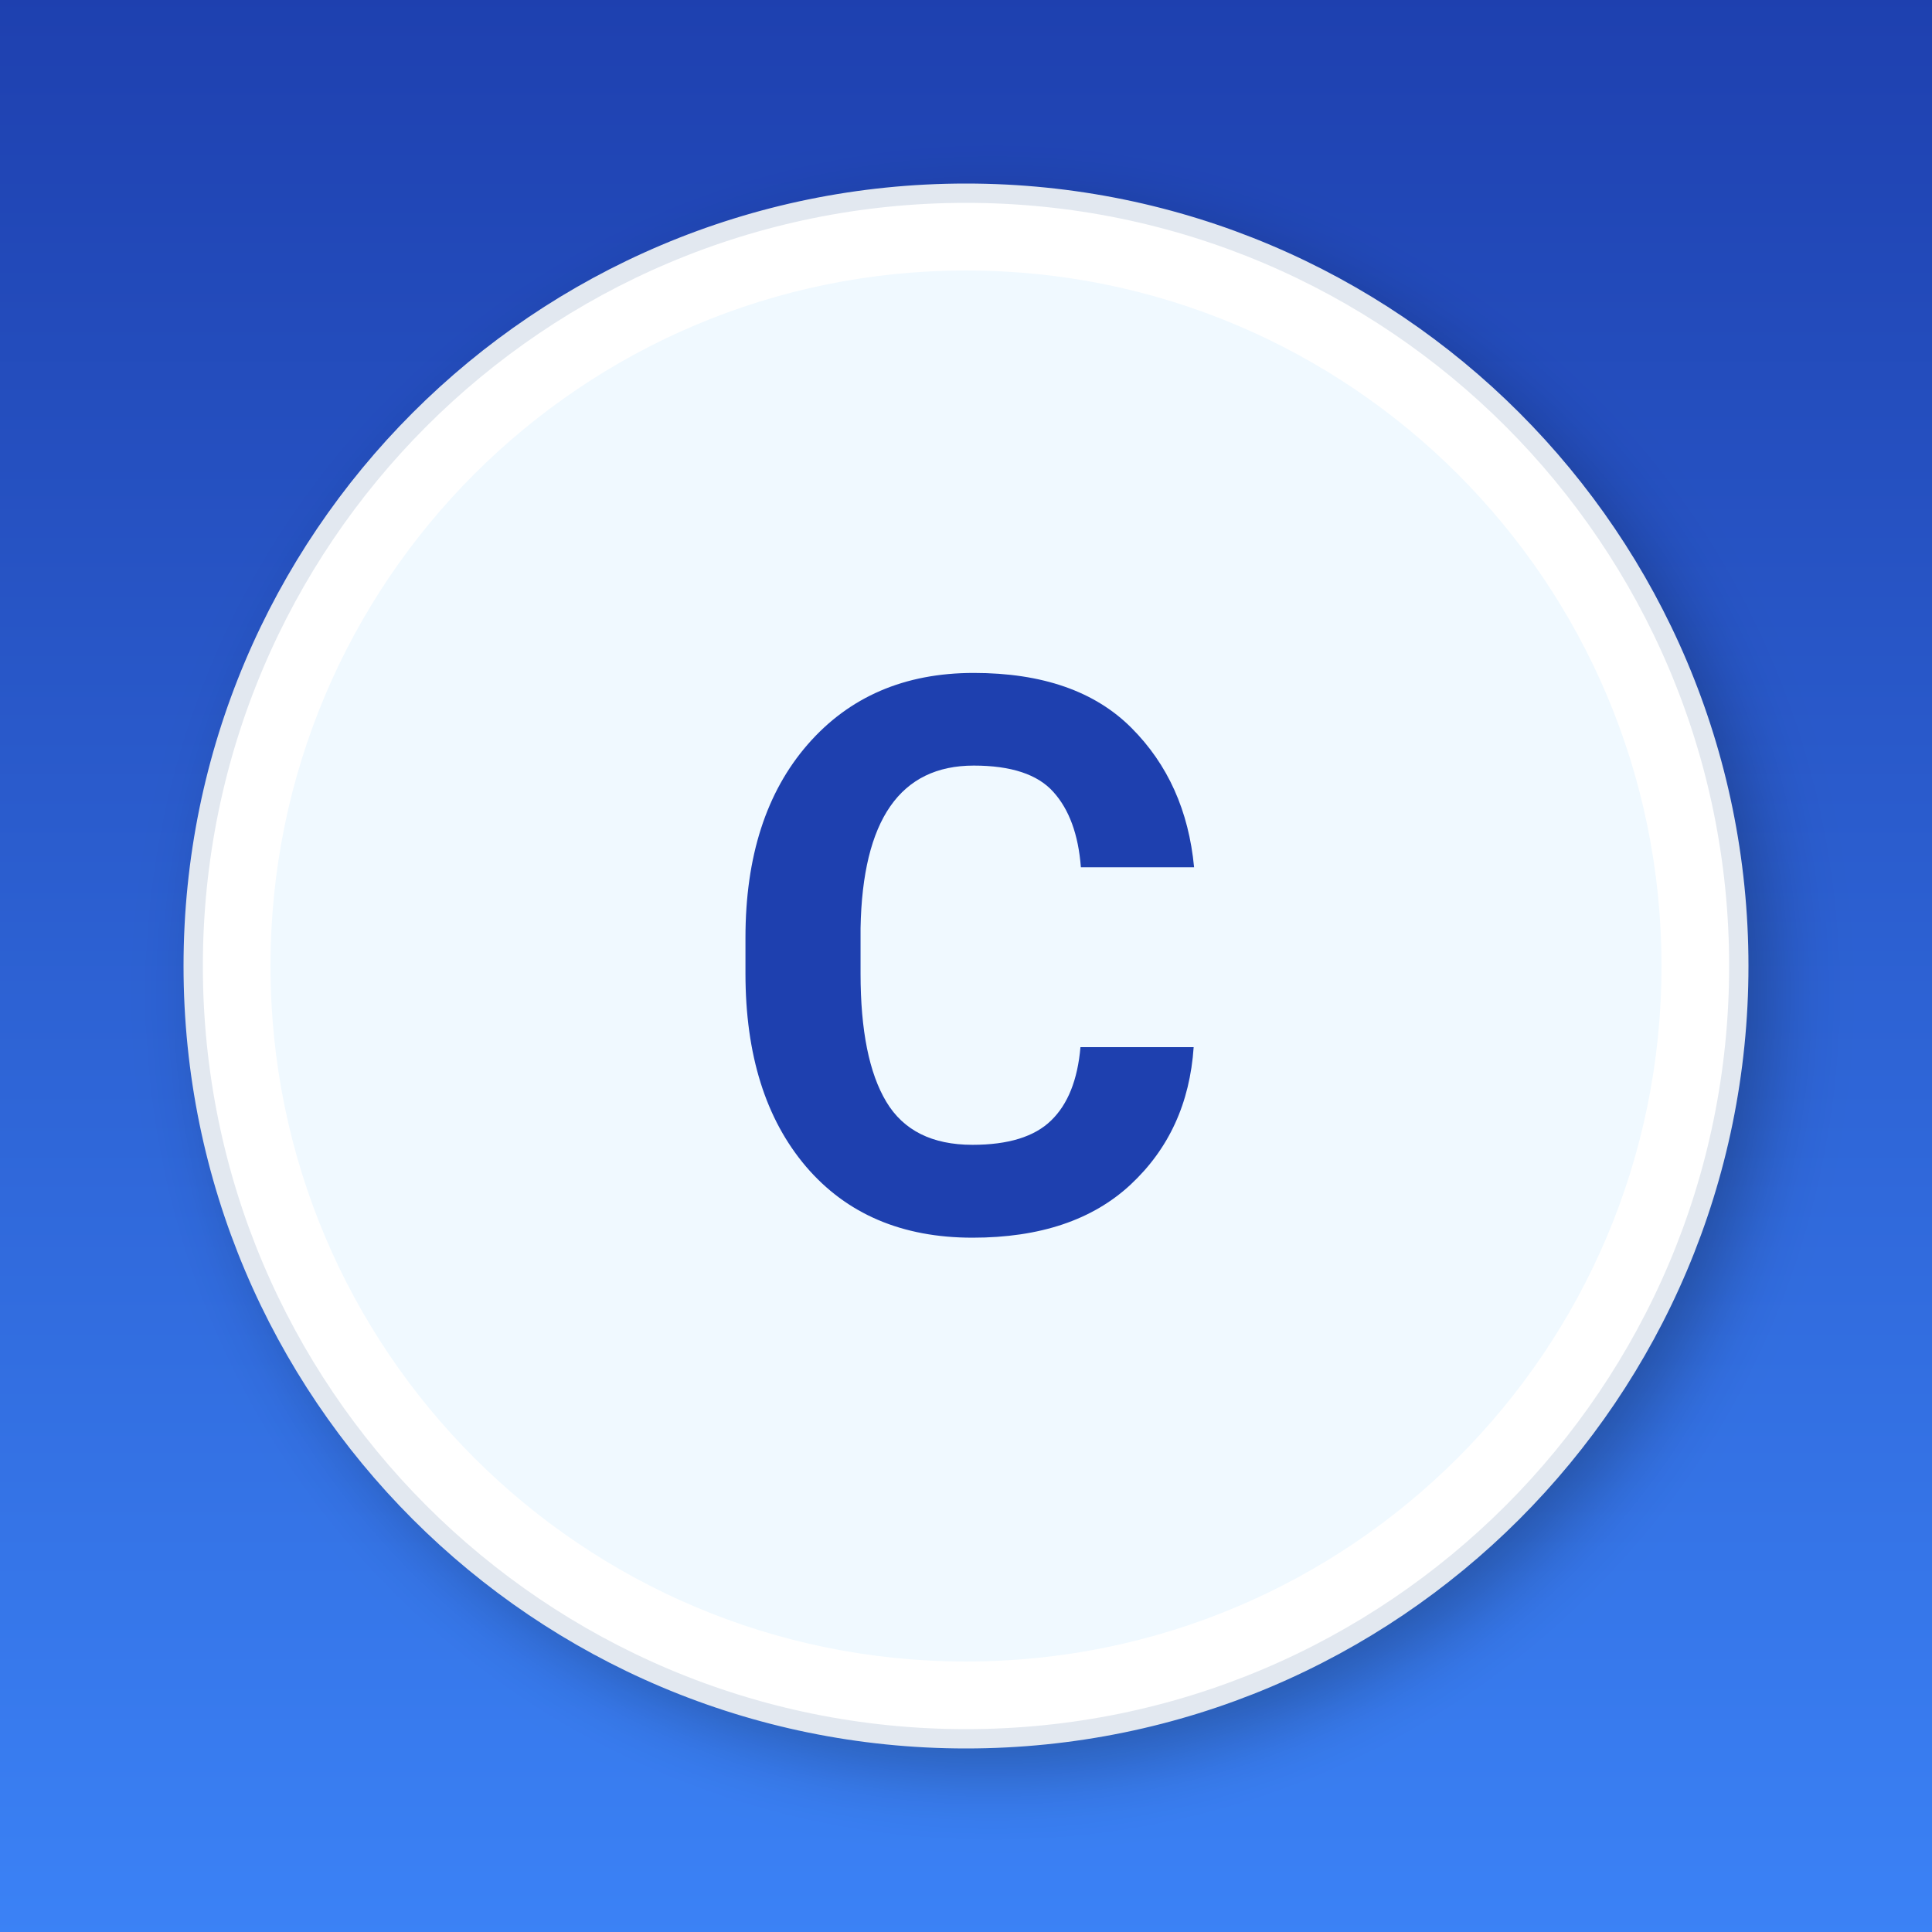
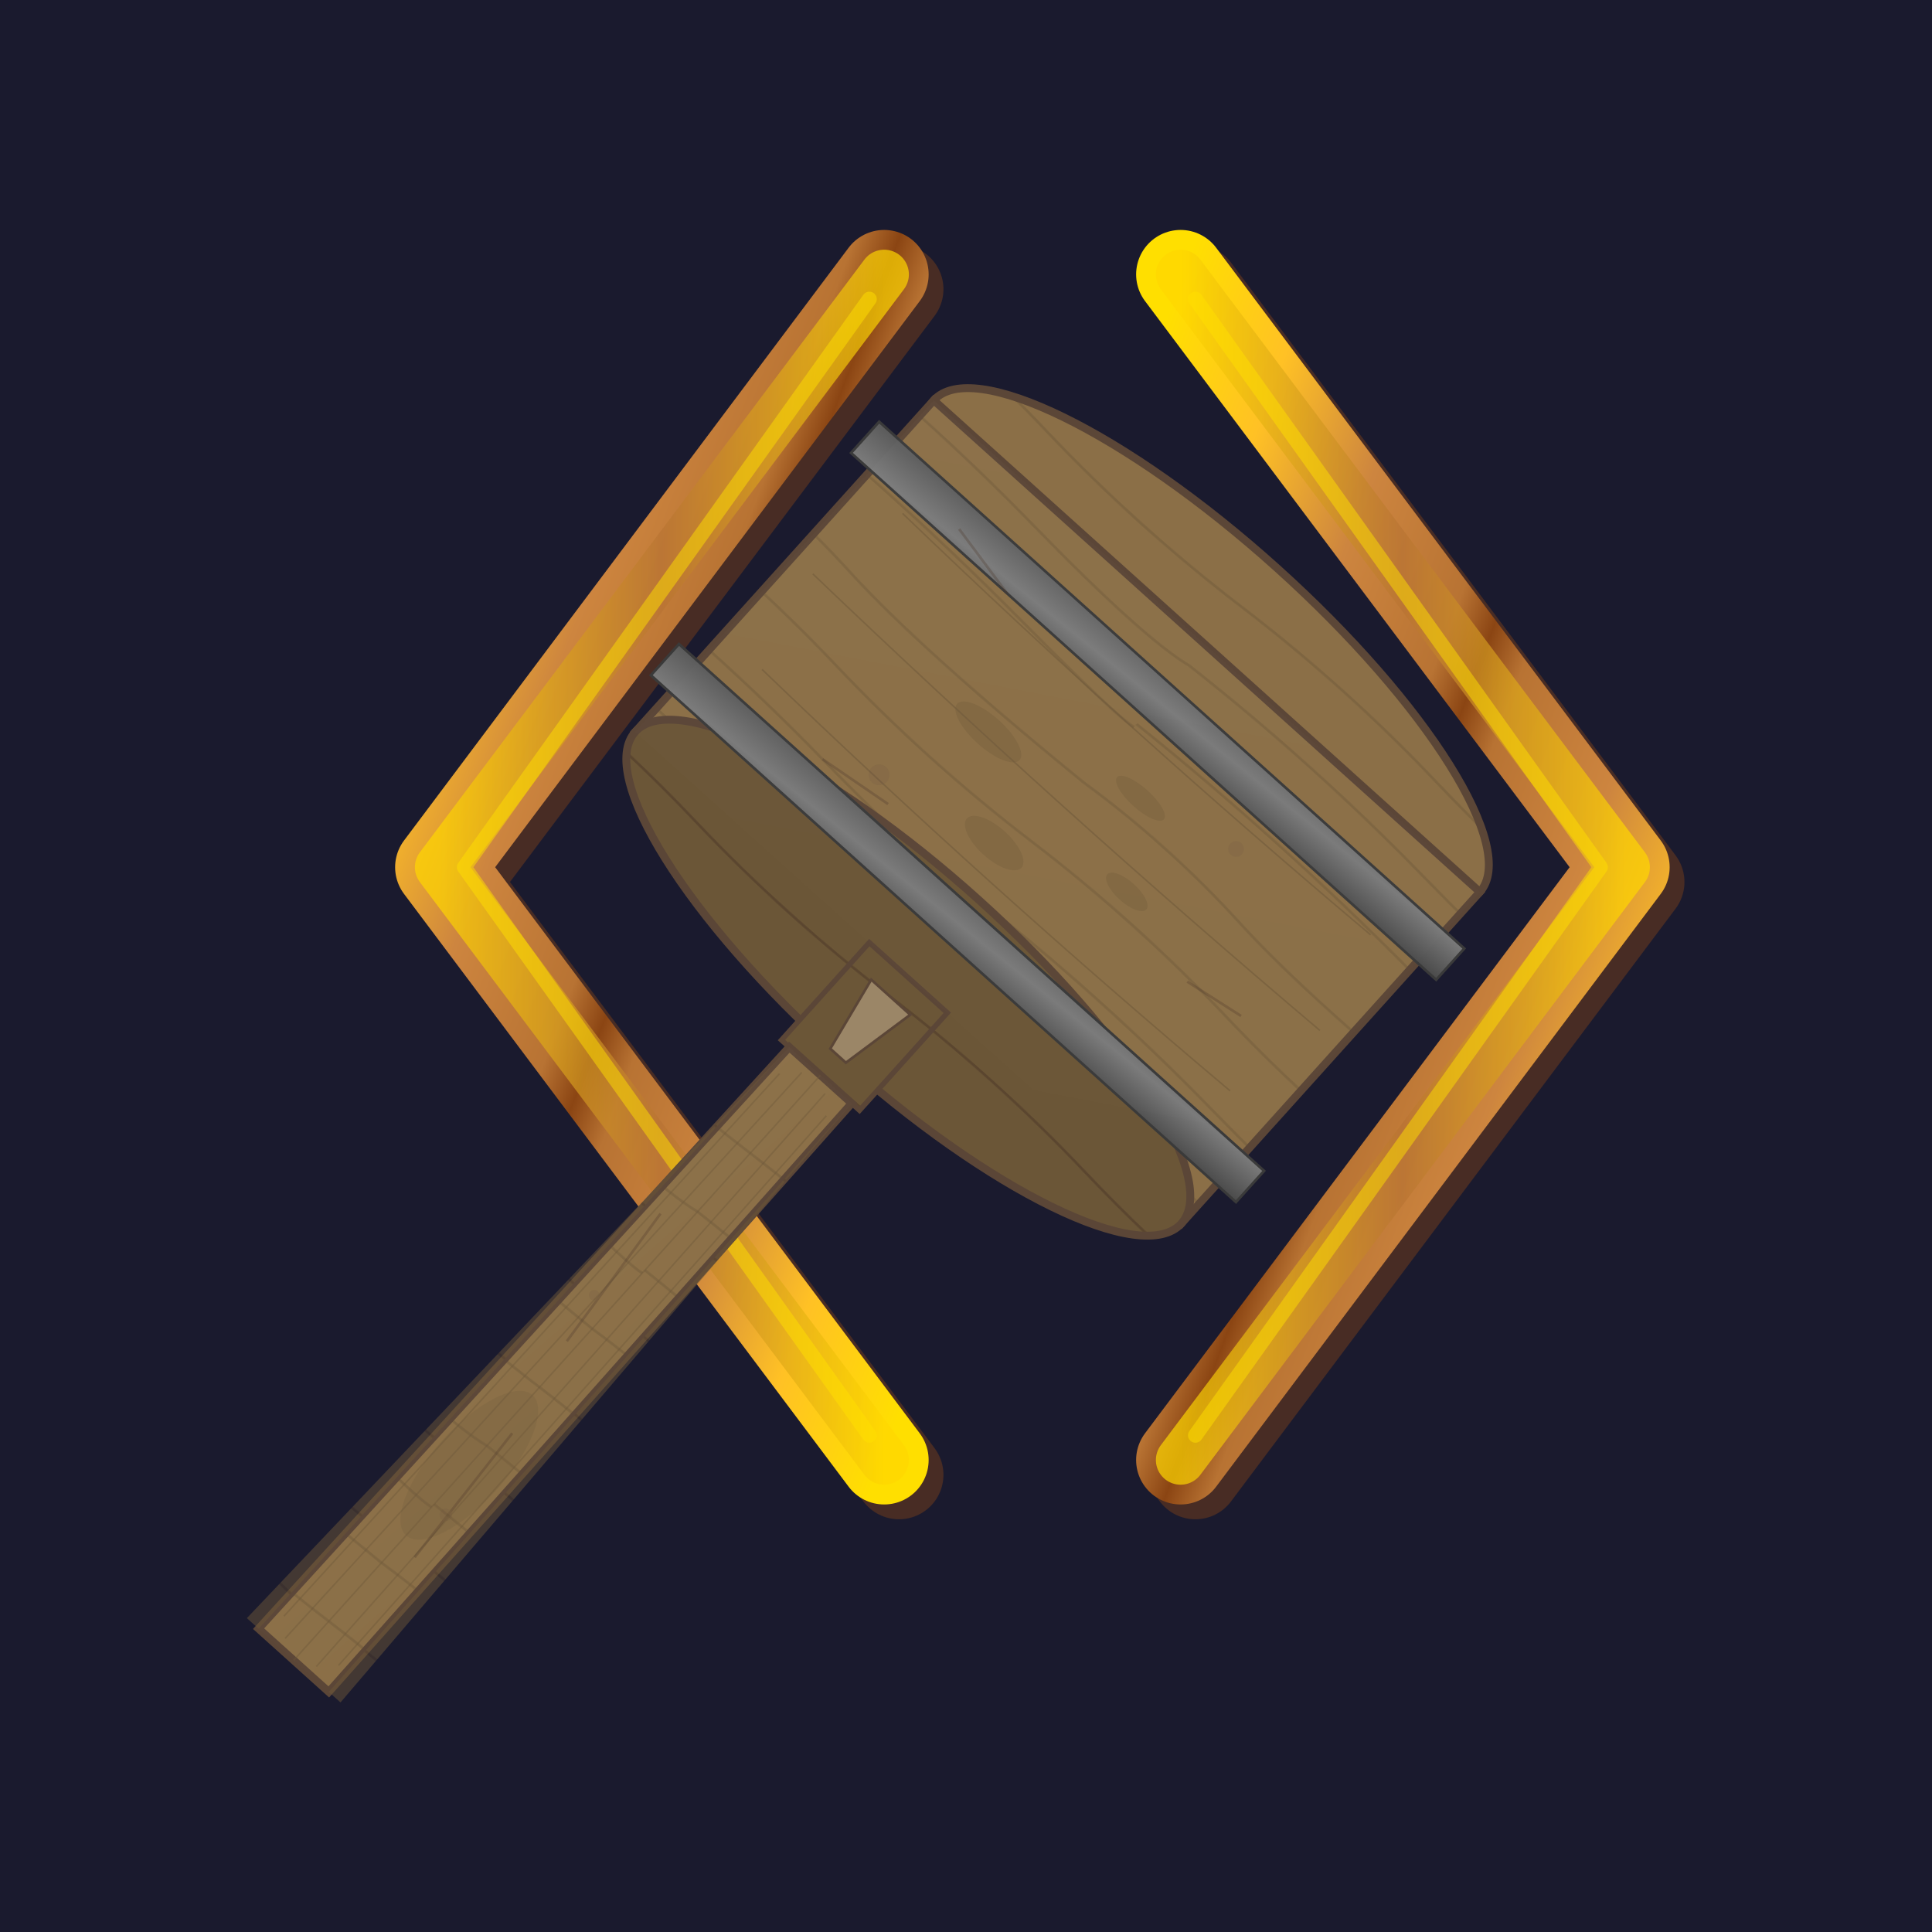
<svg xmlns="http://www.w3.org/2000/svg" width="144" height="144" viewBox="0 0 144 144">
-   <defs>
-     <linearGradient id="bgGradient" x1="0%" y1="0%" x2="0%" y2="100%">
-       <stop offset="0%" style="stop-color:#1e40af;stop-opacity:1" />
-       <stop offset="100%" style="stop-color:#3b82f6;stop-opacity:1" />
-     </linearGradient>
-     <filter id="shadow" x="-50%" y="-50%" width="200%" height="200%">
-       <feDropShadow dx="2" dy="2" stdDeviation="3" flood-opacity="0.3" />
-     </filter>
-   </defs>
-   <rect width="144" height="144" fill="url(#bgGradient)" />
-   <circle cx="72" cy="72" r="57.6" fill="white" filter="url(#shadow)" />
-   <circle cx="72" cy="72" r="51.84" fill="#f0f9ff" />
-   <text x="72" y="72" font-family="-apple-system, BlinkMacSystemFont, 'Segoe UI', Roboto, sans-serif" font-size="57.6" font-weight="bold" fill="#1e40af" text-anchor="middle" dominant-baseline="central">C</text>
-   <circle cx="72" cy="72" r="57.6" fill="none" stroke="#e2e8f0" stroke-width="1.44" />
+   <rect width="144" height="144" fill="#1a1a2e" />
+   <svg x="17" y="17" width="110" height="110" viewBox="128.5 152.5 233.5 239" preserveAspectRatio="xMidYMid meet">
+     <defs>
+       <pattern id="oakGrain" x="0" y="0" width="100" height="200" patternUnits="userSpaceOnUse">
+         <rect width="100" height="200" fill="#8B6F47" />
+         <path d="M0,10 Q25,8 50,10 T100,10" stroke="#6B5637" stroke-width="0.5" fill="none" opacity="0.4" />
+         <path d="M0,25 Q30,23 60,25 T100,25" stroke="#6B5637" stroke-width="0.5" fill="none" opacity="0.4" />
+         <path d="M0,40 Q35,38 70,40 T100,40" stroke="#6B5637" stroke-width="0.5" fill="none" opacity="0.4" />
+         <path d="M0,55 Q20,53 40,55 T100,55" stroke="#6B5637" stroke-width="0.5" fill="none" opacity="0.4" />
+         <path d="M0,70 Q25,68 50,70 T100,70" stroke="#6B5637" stroke-width="0.5" fill="none" opacity="0.4" />
+         <path d="M0,85 Q30,83 60,85 T100,85" stroke="#6B5637" stroke-width="0.5" fill="none" opacity="0.4" />
+         <path d="M0,100 Q35,98 70,100 T100,100" stroke="#6B5637" stroke-width="0.5" fill="none" opacity="0.4" />
+         <path d="M0,115 Q20,113 40,115 T100,115" stroke="#6B5637" stroke-width="0.5" fill="none" opacity="0.4" />
+         <path d="M0,130 Q25,128 50,130 T100,130" stroke="#6B5637" stroke-width="0.5" fill="none" opacity="0.4" />
+         <path d="M0,145 Q30,143 60,145 T100,145" stroke="#6B5637" stroke-width="0.5" fill="none" opacity="0.4" />
+         <path d="M0,160 Q35,158 70,160 T100,160" stroke="#6B5637" stroke-width="0.5" fill="none" opacity="0.4" />
+         <path d="M0,175 Q20,173 40,175 T100,175" stroke="#6B5637" stroke-width="0.5" fill="none" opacity="0.4" />
+         <path d="M0,190 Q25,188 50,190 T100,190" stroke="#6B5637" stroke-width="0.5" fill="none" opacity="0.4" />
+       </pattern>
+       <pattern id="oakGrainDark" x="0" y="0" width="100" height="200" patternUnits="userSpaceOnUse">
+         <rect width="100" height="200" fill="#6B5637" />
+         <path d="M0,10 Q25,8 50,10 T100,10" stroke="#4B3627" stroke-width="0.5" fill="none" opacity="0.5" />
+         <path d="M0,30 Q30,28 60,30 T100,30" stroke="#4B3627" stroke-width="0.5" fill="none" opacity="0.5" />
+         <path d="M0,50 Q35,48 70,50 T100,50" stroke="#4B3627" stroke-width="0.5" fill="none" opacity="0.5" />
+         <path d="M0,70 Q20,68 40,70 T100,70" stroke="#4B3627" stroke-width="0.5" fill="none" opacity="0.5" />
+         <path d="M0,90 Q25,88 50,90 T100,90" stroke="#4B3627" stroke-width="0.5" fill="none" opacity="0.5" />
+         <path d="M0,110 Q30,108 60,110 T100,110" stroke="#4B3627" stroke-width="0.5" fill="none" opacity="0.5" />
+         <path d="M0,130 Q35,128 70,130 T100,130" stroke="#4B3627" stroke-width="0.5" fill="none" opacity="0.5" />
+         <path d="M0,150 Q20,148 40,150 T100,150" stroke="#4B3627" stroke-width="0.5" fill="none" opacity="0.5" />
+         <path d="M0,170 Q25,168 50,170 T100,170" stroke="#4B3627" stroke-width="0.5" fill="none" opacity="0.5" />
+         <path d="M0,190 Q30,188 60,190 T100,190" stroke="#4B3627" stroke-width="0.5" fill="none" opacity="0.5" />
+       </pattern>
+       <linearGradient id="ironGradient" x1="0%" y1="0%" x2="100%" y2="100%">
+         <stop offset="0%" style="stop-color:#5A5A5A;stop-opacity:1" />
+         <stop offset="50%" style="stop-color:#7A7A7A;stop-opacity:1" />
+         <stop offset="100%" style="stop-color:#4A4A4A;stop-opacity:1" />
+       </linearGradient>
+       <linearGradient id="oilSheen" x1="0%" y1="0%" x2="100%" y2="100%">
+         <stop offset="0%" style="stop-color:#FFFFFF;stop-opacity:0.1" />
+         <stop offset="50%" style="stop-color:#FFFFFF;stop-opacity:0.05" />
+         <stop offset="100%" style="stop-color:#FFFFFF;stop-opacity:0" />
+       </linearGradient>
+       <linearGradient id="metalGradient" x1="0%" y1="0%" x2="100%" y2="100%">
+         <stop offset="0%" style="stop-color:#FFDF00;stop-opacity:1" />
+         <stop offset="15%" style="stop-color:#FFC125;stop-opacity:1" />
+         <stop offset="30%" style="stop-color:#CD853F;stop-opacity:1" />
+         <stop offset="45%" style="stop-color:#B87333;stop-opacity:1" />
+         <stop offset="50%" style="stop-color:#8B4513;stop-opacity:1" />
+         <stop offset="55%" style="stop-color:#B87333;stop-opacity:1" />
+         <stop offset="70%" style="stop-color:#CD853F;stop-opacity:1" />
+         <stop offset="85%" style="stop-color:#FFC125;stop-opacity:1" />
+         <stop offset="100%" style="stop-color:#FFDF00;stop-opacity:1" />
+       </linearGradient>
+       <linearGradient id="bracketGradient" x1="0%" y1="0%" x2="100%" y2="0%">
+         <stop offset="0%" style="stop-color:#FFD700;stop-opacity:1" />
+         <stop offset="50%" style="stop-color:#B87333;stop-opacity:1" />
+         <stop offset="100%" style="stop-color:#FFD700;stop-opacity:1" />
+       </linearGradient>
+     </defs>
+     <g transform="translate(256, 256) scale(0.8)">
+       <g transform="translate(-75, 0)">
+         <path d="M 45 -120 L -45 0 L 45 120" stroke="#8B4513" stroke-width="18" fill="none" stroke-linecap="round" stroke-linejoin="round" opacity="0.4" transform="translate(3, 3)" />
+         <path d="M 45 -120 L -45 0 L 45 120" stroke="url(#metalGradient)" stroke-width="18" fill="none" stroke-linecap="round" stroke-linejoin="round" />
+         <path d="M 45 -120 L -45 0 L 45 120" stroke="url(#bracketGradient)" stroke-width="10" fill="none" stroke-linecap="round" stroke-linejoin="round" opacity="0.7" />
+         <path d="M 42 -115 L -40 0 L 42 115" stroke="#FFDF00" stroke-width="3" fill="none" stroke-linecap="round" stroke-linejoin="round" opacity="0.5" />
+       </g>
+       <g transform="translate(75, 0)">
+         <path d="M -45 -120 L 45 0 L -45 120" stroke="#8B4513" stroke-width="18" fill="none" stroke-linecap="round" stroke-linejoin="round" opacity="0.4" transform="translate(3, 3)" />
+         <path d="M -45 -120 L 45 0 L -45 120" stroke="url(#metalGradient)" stroke-width="18" fill="none" stroke-linecap="round" stroke-linejoin="round" />
+         <path d="M -45 -120 L 45 0 L -45 120" stroke="url(#bracketGradient)" stroke-width="10" fill="none" stroke-linecap="round" stroke-linejoin="round" opacity="0.7" />
+         <path d="M -42 -115 L 40 0 L -42 115" stroke="#FFDF00" stroke-width="3" fill="none" stroke-linecap="round" stroke-linejoin="round" opacity="0.5" />
+       </g>
+     </g>
+     <g transform="translate(216, 296) rotate(42) scale(0.85)">
+       <g id="malletHead">
+         <ellipse cx="0" cy="-120" rx="70" ry="20" fill="url(#oakGrain)" stroke="#5B4637" stroke-width="1.5" />
+         <rect x="-70" y="-120" width="140" height="85" fill="url(#oakGrain)" stroke="#5B4637" stroke-width="1.5" />
+         <ellipse cx="0" cy="-35" rx="70" ry="20" fill="url(#oakGrainDark)" stroke="#5B4637" stroke-width="1.5" />
+         <rect x="-75" y="-110" width="150" height="8" fill="url(#ironGradient)" stroke="#3A3A3A" stroke-width="0.5" />
+         <rect x="-75" y="-53" width="150" height="8" fill="url(#ironGradient)" stroke="#3A3A3A" stroke-width="0.5" />
+         <ellipse cx="-20" cy="-80" rx="8" ry="3" fill="#6B5637" opacity="0.3" />
+         <ellipse cx="10" cy="-90" rx="6" ry="2" fill="#6B5637" opacity="0.3" />
+         <ellipse cx="-5" cy="-65" rx="7" ry="3" fill="#6B5637" opacity="0.3" />
+         <ellipse cx="20" cy="-75" rx="5" ry="2" fill="#6B5637" opacity="0.3" />
+         <path d="M-60,-100 Q0,-98 60,-100" stroke="#6B5637" stroke-width="0.3" fill="none" opacity="0.5" />
+         <path d="M-65,-80 Q0,-78 65,-80" stroke="#6B5637" stroke-width="0.3" fill="none" opacity="0.5" />
+         <path d="M-60,-60 Q0,-58 60,-60" stroke="#6B5637" stroke-width="0.3" fill="none" opacity="0.5" />
+       </g>
+       <g id="handle">
+         <rect x="-10" y="-35" width="20" height="25" fill="url(#oakGrainDark)" stroke="#5B4637" stroke-width="1" />
+         <path d="M-8,-10 L-9,140 L9,140 L8,-10 Z" fill="url(#oakGrain)" stroke="#5B4637" stroke-width="1.5" />
+         <path d="M-8,-10 Q-10,65 -12,140 L-9,140 Z" fill="url(#oakGrainDark)" opacity="0.5" />
+         <path d="M8,-10 Q10,65 12,140 L9,140 Z" fill="url(#oakGrainDark)" opacity="0.5" />
+         <ellipse cx="0" cy="90" rx="7" ry="18" fill="#6B5637" opacity="0.2" />
+         <line x1="-6" y1="-5" x2="-7" y2="135" stroke="#6B5637" stroke-width="0.3" opacity="0.4" />
+         <line x1="-3" y1="-8" x2="-4" y2="138" stroke="#6B5637" stroke-width="0.3" opacity="0.4" />
+         <line x1="0" y1="-10" x2="0" y2="140" stroke="#6B5637" stroke-width="0.3" opacity="0.4" />
+         <line x1="3" y1="-8" x2="4" y2="138" stroke="#6B5637" stroke-width="0.3" opacity="0.4" />
+         <line x1="6" y1="-5" x2="7" y2="135" stroke="#6B5637" stroke-width="0.3" opacity="0.4" />
+         <path d="M-5,-30 L-2,-15 L2,-15 L5,-30 Z" fill="#9B8667" stroke="#5B4637" stroke-width="0.5" />
+       </g>
+       <g id="aging" opacity="0.3">
+         <line x1="-50" y1="-105" x2="-35" y2="-102" stroke="#4B3627" stroke-width="0.5" />
+         <line x1="40" y1="-70" x2="52" y2="-72" stroke="#4B3627" stroke-width="0.5" />
+         <line x1="-40" y1="-55" x2="-25" y2="-57" stroke="#4B3627" stroke-width="0.5" />
+         <line x1="-5" y1="30" x2="-2" y2="60" stroke="#4B3627" stroke-width="0.5" />
+         <line x1="2" y1="80" x2="4" y2="110" stroke="#4B3627" stroke-width="0.5" />
+         <circle cx="-30" cy="-60" r="2" fill="#5B4637" opacity="0.4" />
+         <circle cx="30" cy="-95" r="1.5" fill="#5B4637" opacity="0.4" />
+         <circle cx="-4" cy="50" r="1" fill="#5B4637" opacity="0.4" />
+         <circle cx="3" cy="100" r="1.2" fill="#5B4637" opacity="0.4" />
+       </g>
+       <g id="sheen" opacity="0.15">
+         <rect x="-70" y="-120" width="140" height="85" fill="url(#oilSheen)" />
+         <path d="M-8,-10 L-9,140 L9,140 L8,-10 Z" fill="url(#oilSheen)" />
+       </g>
+     </g>
+   </svg>
</svg>
